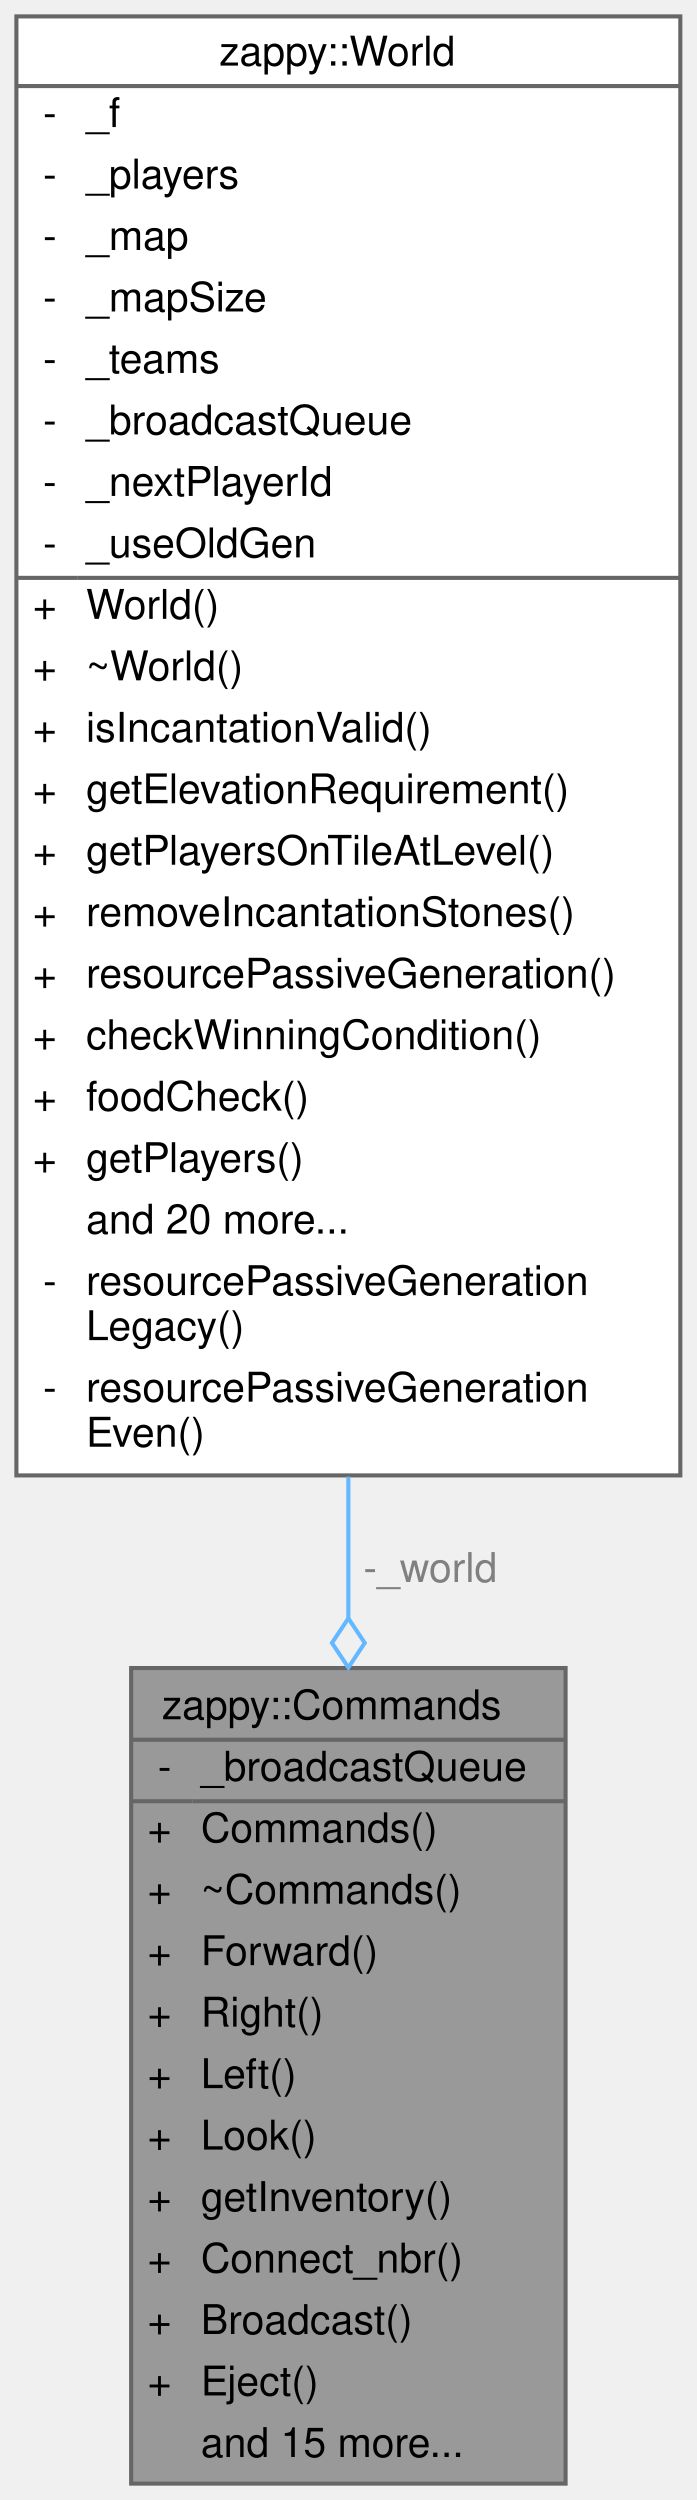
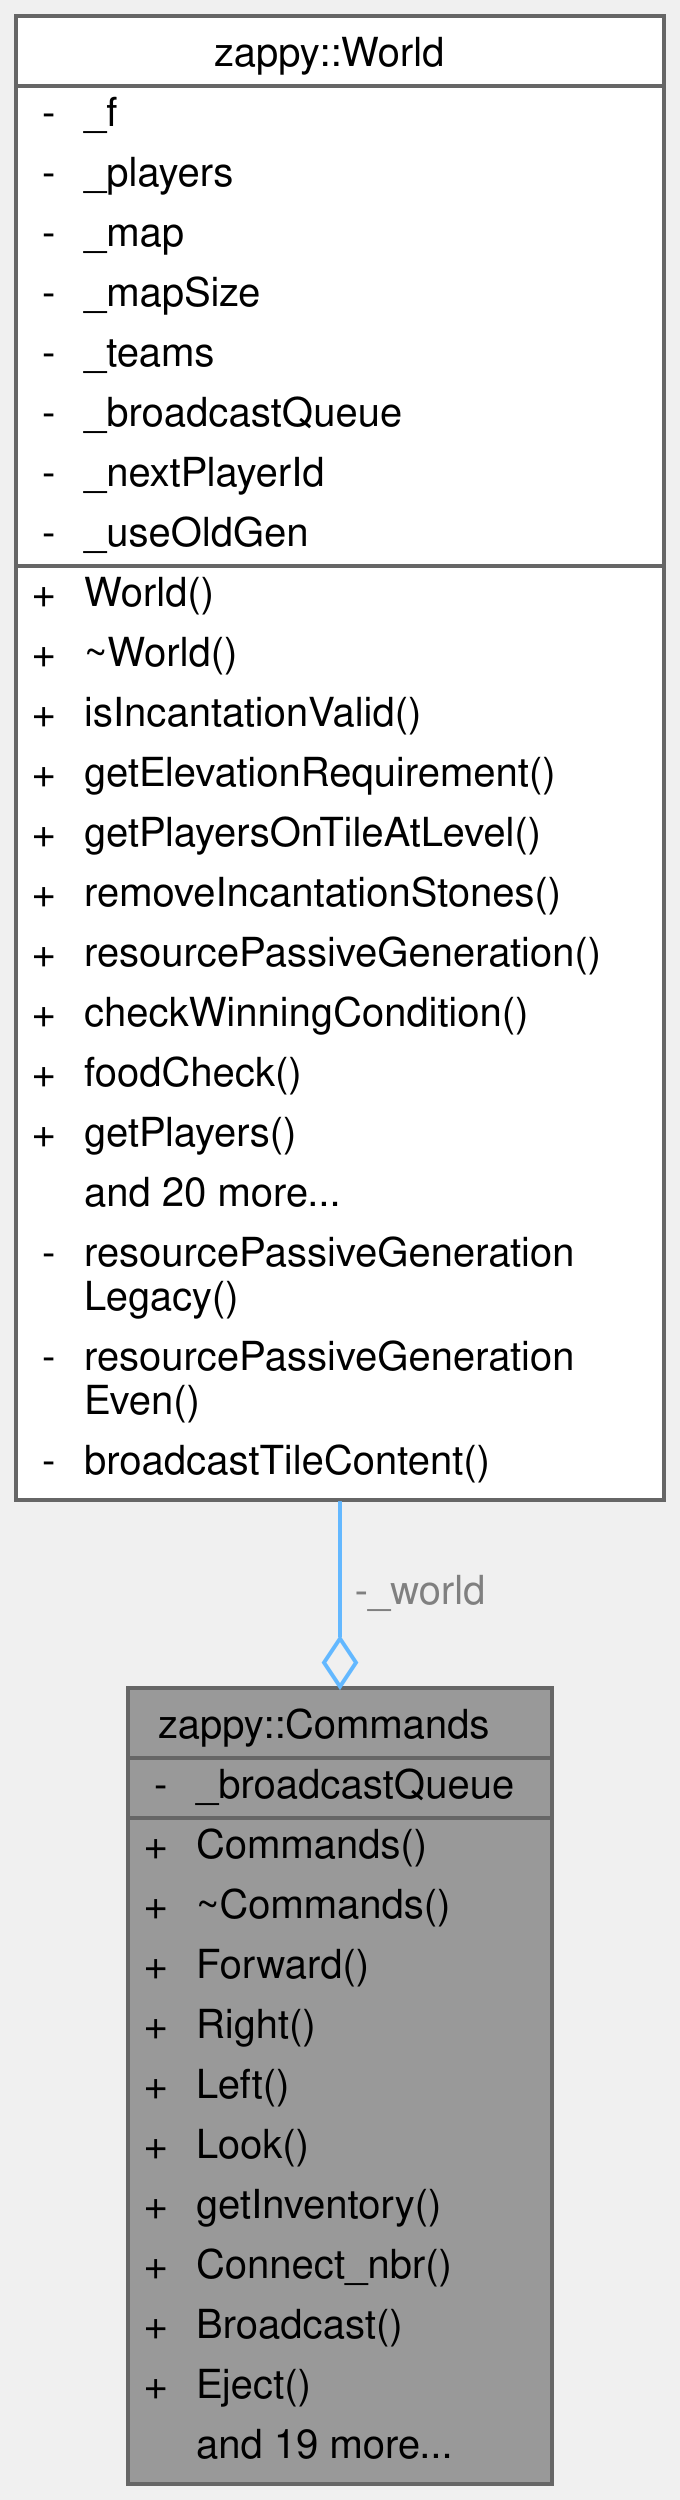
- <svg xmlns="http://www.w3.org/2000/svg" xmlns:xlink="http://www.w3.org/1999/xlink" width="170pt" height="610pt" viewBox="0.00 0.00 170.00 610.00">
-   <g id="graph0" class="graph" transform="scale(1 1) rotate(0) translate(4 606)">
+ <svg xmlns="http://www.w3.org/2000/svg" xmlns:xlink="http://www.w3.org/1999/xlink" width="170pt" height="625pt" viewBox="0.00 0.00 170.00 625.00">
+   <g id="graph0" class="graph" transform="scale(1 1) rotate(0) translate(4 621)">
    <g id="Node000001" class="node">
      <g id="a_Node000001">
        <a xlink:title="Implements every protocol command's effect on the world.">
          <polygon fill="#999999" stroke="transparent" points="134,-199 28,-199 28,0 134,0 134,-199" />
          <text text-anchor="start" x="35.5" y="-186.5" font-family="Helvetica,sans-Serif" font-size="10.00">zappy::Commands</text>
          <text text-anchor="start" x="34.5" y="-171.5" font-family="Helvetica,sans-Serif" font-size="10.00">-</text>
          <text text-anchor="start" x="45" y="-171.5" font-family="Helvetica,sans-Serif" font-size="10.00">_broadcastQueue</text>
          <text text-anchor="start" x="32" y="-156.5" font-family="Helvetica,sans-Serif" font-size="10.00">+</text>
          <text text-anchor="start" x="45" y="-156.5" font-family="Helvetica,sans-Serif" font-size="10.00">Commands()</text>
          <text text-anchor="start" x="32" y="-141.5" font-family="Helvetica,sans-Serif" font-size="10.00">+</text>
          <text text-anchor="start" x="45" y="-141.5" font-family="Helvetica,sans-Serif" font-size="10.00">~Commands()</text>
          <text text-anchor="start" x="32" y="-126.5" font-family="Helvetica,sans-Serif" font-size="10.00">+</text>
          <text text-anchor="start" x="45" y="-126.5" font-family="Helvetica,sans-Serif" font-size="10.00">Forward()</text>
          <text text-anchor="start" x="32" y="-111.5" font-family="Helvetica,sans-Serif" font-size="10.00">+</text>
          <text text-anchor="start" x="45" y="-111.5" font-family="Helvetica,sans-Serif" font-size="10.00">Right()</text>
          <text text-anchor="start" x="32" y="-96.5" font-family="Helvetica,sans-Serif" font-size="10.00">+</text>
          <text text-anchor="start" x="45" y="-96.5" font-family="Helvetica,sans-Serif" font-size="10.00">Left()</text>
          <text text-anchor="start" x="32" y="-81.5" font-family="Helvetica,sans-Serif" font-size="10.00">+</text>
          <text text-anchor="start" x="45" y="-81.5" font-family="Helvetica,sans-Serif" font-size="10.00">Look()</text>
          <text text-anchor="start" x="32" y="-66.5" font-family="Helvetica,sans-Serif" font-size="10.00">+</text>
          <text text-anchor="start" x="45" y="-66.5" font-family="Helvetica,sans-Serif" font-size="10.00">getInventory()</text>
          <text text-anchor="start" x="32" y="-51.5" font-family="Helvetica,sans-Serif" font-size="10.00">+</text>
          <text text-anchor="start" x="45" y="-51.5" font-family="Helvetica,sans-Serif" font-size="10.00">Connect_nbr()</text>
          <text text-anchor="start" x="32" y="-36.5" font-family="Helvetica,sans-Serif" font-size="10.00">+</text>
          <text text-anchor="start" x="45" y="-36.5" font-family="Helvetica,sans-Serif" font-size="10.00">Broadcast()</text>
          <text text-anchor="start" x="32" y="-21.5" font-family="Helvetica,sans-Serif" font-size="10.00">+</text>
          <text text-anchor="start" x="45" y="-21.5" font-family="Helvetica,sans-Serif" font-size="10.00">Eject()</text>
-           <text text-anchor="start" x="45" y="-6.5" font-family="Helvetica,sans-Serif" font-size="10.00">and 15 more...</text>
+           <text text-anchor="start" x="45" y="-6.5" font-family="Helvetica,sans-Serif" font-size="10.00">and 19 more...</text>
          <polygon fill="#666666" stroke="#666666" points="28,-181.5 28,-181.5 134,-181.5 134,-181.5 28,-181.5" />
          <polygon fill="#666666" stroke="#666666" points="28,-166.5 28,-166.5 43,-166.5 43,-166.5 28,-166.5" />
          <polygon fill="#666666" stroke="#666666" points="43,-166.5 43,-166.5 134,-166.5 134,-166.5 43,-166.5" />
          <polygon fill="none" stroke="#666666" points="28,0 28,-199 134,-199 134,0 28,0" />
        </a>
      </g>
    </g>
    <g id="Node000002" class="node">
      <g id="a_Node000002">
        <a xlink:href="classzappy_1_1World.html" target="_top" xlink:title="The authoritative game state: the map, the players, the teams, and the simulation rules that act on t...">
-           <polygon fill="white" stroke="transparent" points="162,-602 0,-602 0,-246 162,-246 162,-602" />
-           <text text-anchor="start" x="49.5" y="-590" font-family="Helvetica,sans-Serif" font-size="10.00">zappy::World</text>
-           <text text-anchor="start" x="6.5" y="-575" font-family="Helvetica,sans-Serif" font-size="10.00">-</text>
-           <text text-anchor="start" x="17" y="-575" font-family="Helvetica,sans-Serif" font-size="10.00">_f</text>
-           <text text-anchor="start" x="6.5" y="-560" font-family="Helvetica,sans-Serif" font-size="10.00">-</text>
-           <text text-anchor="start" x="17" y="-560" font-family="Helvetica,sans-Serif" font-size="10.00">_players</text>
-           <text text-anchor="start" x="6.5" y="-545" font-family="Helvetica,sans-Serif" font-size="10.00">-</text>
-           <text text-anchor="start" x="17" y="-545" font-family="Helvetica,sans-Serif" font-size="10.00">_map</text>
-           <text text-anchor="start" x="6.5" y="-530" font-family="Helvetica,sans-Serif" font-size="10.00">-</text>
-           <text text-anchor="start" x="17" y="-530" font-family="Helvetica,sans-Serif" font-size="10.00">_mapSize</text>
-           <text text-anchor="start" x="6.5" y="-515" font-family="Helvetica,sans-Serif" font-size="10.00">-</text>
-           <text text-anchor="start" x="17" y="-515" font-family="Helvetica,sans-Serif" font-size="10.00">_teams</text>
-           <text text-anchor="start" x="6.5" y="-500" font-family="Helvetica,sans-Serif" font-size="10.00">-</text>
-           <text text-anchor="start" x="17" y="-500" font-family="Helvetica,sans-Serif" font-size="10.00">_broadcastQueue</text>
-           <text text-anchor="start" x="6.5" y="-485" font-family="Helvetica,sans-Serif" font-size="10.00">-</text>
-           <text text-anchor="start" x="17" y="-485" font-family="Helvetica,sans-Serif" font-size="10.00">_nextPlayerId</text>
-           <text text-anchor="start" x="6.5" y="-470" font-family="Helvetica,sans-Serif" font-size="10.00">-</text>
-           <text text-anchor="start" x="17" y="-470" font-family="Helvetica,sans-Serif" font-size="10.00">_useOldGen</text>
-           <text text-anchor="start" x="4" y="-455" font-family="Helvetica,sans-Serif" font-size="10.00">+</text>
-           <text text-anchor="start" x="17" y="-455" font-family="Helvetica,sans-Serif" font-size="10.00">World()</text>
-           <text text-anchor="start" x="4" y="-440" font-family="Helvetica,sans-Serif" font-size="10.00">+</text>
-           <text text-anchor="start" x="17" y="-440" font-family="Helvetica,sans-Serif" font-size="10.00">~World()</text>
-           <text text-anchor="start" x="4" y="-425" font-family="Helvetica,sans-Serif" font-size="10.00">+</text>
-           <text text-anchor="start" x="17" y="-425" font-family="Helvetica,sans-Serif" font-size="10.00">isIncantationValid()</text>
-           <text text-anchor="start" x="4" y="-410" font-family="Helvetica,sans-Serif" font-size="10.00">+</text>
-           <text text-anchor="start" x="17" y="-410" font-family="Helvetica,sans-Serif" font-size="10.00">getElevationRequirement()</text>
-           <text text-anchor="start" x="4" y="-395" font-family="Helvetica,sans-Serif" font-size="10.00">+</text>
-           <text text-anchor="start" x="17" y="-395" font-family="Helvetica,sans-Serif" font-size="10.00">getPlayersOnTileAtLevel()</text>
-           <text text-anchor="start" x="4" y="-380" font-family="Helvetica,sans-Serif" font-size="10.00">+</text>
-           <text text-anchor="start" x="17" y="-380" font-family="Helvetica,sans-Serif" font-size="10.00">removeIncantationStones()</text>
-           <text text-anchor="start" x="4" y="-365" font-family="Helvetica,sans-Serif" font-size="10.00">+</text>
-           <text text-anchor="start" x="17" y="-365" font-family="Helvetica,sans-Serif" font-size="10.00">resourcePassiveGeneration()</text>
-           <text text-anchor="start" x="4" y="-350" font-family="Helvetica,sans-Serif" font-size="10.00">+</text>
-           <text text-anchor="start" x="17" y="-350" font-family="Helvetica,sans-Serif" font-size="10.00">checkWinningCondition()</text>
-           <text text-anchor="start" x="4" y="-335" font-family="Helvetica,sans-Serif" font-size="10.00">+</text>
-           <text text-anchor="start" x="17" y="-335" font-family="Helvetica,sans-Serif" font-size="10.00">foodCheck()</text>
-           <text text-anchor="start" x="4" y="-320" font-family="Helvetica,sans-Serif" font-size="10.00">+</text>
-           <text text-anchor="start" x="17" y="-320" font-family="Helvetica,sans-Serif" font-size="10.00">getPlayers()</text>
-           <text text-anchor="start" x="17" y="-305" font-family="Helvetica,sans-Serif" font-size="10.00">and 20 more...</text>
-           <text text-anchor="start" x="6.5" y="-290" font-family="Helvetica,sans-Serif" font-size="10.00">-</text>
-           <text text-anchor="start" x="17" y="-290" font-family="Helvetica,sans-Serif" font-size="10.00">resourcePassiveGeneration</text>
-           <text text-anchor="start" x="17" y="-279" font-family="Helvetica,sans-Serif" font-size="10.00">Legacy()</text>
-           <text text-anchor="start" x="6.5" y="-264" font-family="Helvetica,sans-Serif" font-size="10.00">-</text>
-           <text text-anchor="start" x="17" y="-264" font-family="Helvetica,sans-Serif" font-size="10.00">resourcePassiveGeneration</text>
-           <text text-anchor="start" x="17" y="-253" font-family="Helvetica,sans-Serif" font-size="10.00">Even()</text>
-           <polygon fill="#666666" stroke="#666666" points="0,-585 0,-585 162,-585 162,-585 0,-585" />
-           <polygon fill="#666666" stroke="#666666" points="0,-465 0,-465 15,-465 15,-465 0,-465" />
-           <polygon fill="#666666" stroke="#666666" points="15,-465 15,-465 162,-465 162,-465 15,-465" />
-           <polygon fill="none" stroke="#666666" points="0,-246 0,-602 162,-602 162,-246 0,-246" />
+           <polygon fill="white" stroke="transparent" points="162,-617 0,-617 0,-246 162,-246 162,-617" />
+           <text text-anchor="start" x="49.5" y="-604.5" font-family="Helvetica,sans-Serif" font-size="10.00">zappy::World</text>
+           <text text-anchor="start" x="6.5" y="-589.5" font-family="Helvetica,sans-Serif" font-size="10.00">-</text>
+           <text text-anchor="start" x="17" y="-589.5" font-family="Helvetica,sans-Serif" font-size="10.00">_f</text>
+           <text text-anchor="start" x="6.5" y="-574.5" font-family="Helvetica,sans-Serif" font-size="10.00">-</text>
+           <text text-anchor="start" x="17" y="-574.5" font-family="Helvetica,sans-Serif" font-size="10.00">_players</text>
+           <text text-anchor="start" x="6.5" y="-559.5" font-family="Helvetica,sans-Serif" font-size="10.00">-</text>
+           <text text-anchor="start" x="17" y="-559.5" font-family="Helvetica,sans-Serif" font-size="10.00">_map</text>
+           <text text-anchor="start" x="6.5" y="-544.5" font-family="Helvetica,sans-Serif" font-size="10.00">-</text>
+           <text text-anchor="start" x="17" y="-544.5" font-family="Helvetica,sans-Serif" font-size="10.00">_mapSize</text>
+           <text text-anchor="start" x="6.5" y="-529.5" font-family="Helvetica,sans-Serif" font-size="10.00">-</text>
+           <text text-anchor="start" x="17" y="-529.5" font-family="Helvetica,sans-Serif" font-size="10.00">_teams</text>
+           <text text-anchor="start" x="6.5" y="-514.5" font-family="Helvetica,sans-Serif" font-size="10.00">-</text>
+           <text text-anchor="start" x="17" y="-514.5" font-family="Helvetica,sans-Serif" font-size="10.00">_broadcastQueue</text>
+           <text text-anchor="start" x="6.5" y="-499.5" font-family="Helvetica,sans-Serif" font-size="10.00">-</text>
+           <text text-anchor="start" x="17" y="-499.5" font-family="Helvetica,sans-Serif" font-size="10.00">_nextPlayerId</text>
+           <text text-anchor="start" x="6.5" y="-484.5" font-family="Helvetica,sans-Serif" font-size="10.00">-</text>
+           <text text-anchor="start" x="17" y="-484.5" font-family="Helvetica,sans-Serif" font-size="10.00">_useOldGen</text>
+           <text text-anchor="start" x="4" y="-469.5" font-family="Helvetica,sans-Serif" font-size="10.00">+</text>
+           <text text-anchor="start" x="17" y="-469.5" font-family="Helvetica,sans-Serif" font-size="10.00">World()</text>
+           <text text-anchor="start" x="4" y="-454.5" font-family="Helvetica,sans-Serif" font-size="10.00">+</text>
+           <text text-anchor="start" x="17" y="-454.5" font-family="Helvetica,sans-Serif" font-size="10.00">~World()</text>
+           <text text-anchor="start" x="4" y="-439.5" font-family="Helvetica,sans-Serif" font-size="10.00">+</text>
+           <text text-anchor="start" x="17" y="-439.5" font-family="Helvetica,sans-Serif" font-size="10.00">isIncantationValid()</text>
+           <text text-anchor="start" x="4" y="-424.5" font-family="Helvetica,sans-Serif" font-size="10.00">+</text>
+           <text text-anchor="start" x="17" y="-424.5" font-family="Helvetica,sans-Serif" font-size="10.00">getElevationRequirement()</text>
+           <text text-anchor="start" x="4" y="-409.5" font-family="Helvetica,sans-Serif" font-size="10.00">+</text>
+           <text text-anchor="start" x="17" y="-409.5" font-family="Helvetica,sans-Serif" font-size="10.00">getPlayersOnTileAtLevel()</text>
+           <text text-anchor="start" x="4" y="-394.5" font-family="Helvetica,sans-Serif" font-size="10.00">+</text>
+           <text text-anchor="start" x="17" y="-394.5" font-family="Helvetica,sans-Serif" font-size="10.00">removeIncantationStones()</text>
+           <text text-anchor="start" x="4" y="-379.5" font-family="Helvetica,sans-Serif" font-size="10.00">+</text>
+           <text text-anchor="start" x="17" y="-379.5" font-family="Helvetica,sans-Serif" font-size="10.00">resourcePassiveGeneration()</text>
+           <text text-anchor="start" x="4" y="-364.5" font-family="Helvetica,sans-Serif" font-size="10.00">+</text>
+           <text text-anchor="start" x="17" y="-364.5" font-family="Helvetica,sans-Serif" font-size="10.00">checkWinningCondition()</text>
+           <text text-anchor="start" x="4" y="-349.5" font-family="Helvetica,sans-Serif" font-size="10.00">+</text>
+           <text text-anchor="start" x="17" y="-349.5" font-family="Helvetica,sans-Serif" font-size="10.00">foodCheck()</text>
+           <text text-anchor="start" x="4" y="-334.5" font-family="Helvetica,sans-Serif" font-size="10.00">+</text>
+           <text text-anchor="start" x="17" y="-334.5" font-family="Helvetica,sans-Serif" font-size="10.00">getPlayers()</text>
+           <text text-anchor="start" x="17" y="-319.5" font-family="Helvetica,sans-Serif" font-size="10.00">and 20 more...</text>
+           <text text-anchor="start" x="6.5" y="-304.5" font-family="Helvetica,sans-Serif" font-size="10.00">-</text>
+           <text text-anchor="start" x="17" y="-304.5" font-family="Helvetica,sans-Serif" font-size="10.00">resourcePassiveGeneration</text>
+           <text text-anchor="start" x="17" y="-293.5" font-family="Helvetica,sans-Serif" font-size="10.00">Legacy()</text>
+           <text text-anchor="start" x="6.5" y="-278.5" font-family="Helvetica,sans-Serif" font-size="10.00">-</text>
+           <text text-anchor="start" x="17" y="-278.5" font-family="Helvetica,sans-Serif" font-size="10.00">resourcePassiveGeneration</text>
+           <text text-anchor="start" x="17" y="-267.5" font-family="Helvetica,sans-Serif" font-size="10.00">Even()</text>
+           <text text-anchor="start" x="6.5" y="-252.5" font-family="Helvetica,sans-Serif" font-size="10.00">-</text>
+           <text text-anchor="start" x="17" y="-252.5" font-family="Helvetica,sans-Serif" font-size="10.00">broadcastTileContent()</text>
+           <polygon fill="#666666" stroke="#666666" points="0,-599.5 0,-599.5 162,-599.5 162,-599.5 0,-599.5" />
+           <polygon fill="#666666" stroke="#666666" points="0,-479.5 0,-479.5 15,-479.5 15,-479.5 0,-479.5" />
+           <polygon fill="#666666" stroke="#666666" points="15,-479.5 15,-479.5 162,-479.5 162,-479.5 15,-479.5" />
+           <polygon fill="none" stroke="#666666" points="0,-246 0,-617 162,-617 162,-246 0,-246" />
        </a>
      </g>
    </g>
    <g id="edge1_Node000001_Node000002" class="edge">
      <g id="a_edge1_Node000001_Node000002">
        <a xlink:title=" ">
-           <path fill="none" stroke="#63b8ff" d="M81,-245.71C81,-234 81,-222.39 81,-211.16" />
-           <polygon fill="none" stroke="#63b8ff" points="81,-211.12 77,-205.12 81,-199.12 85,-205.12 81,-211.12" />
+           <path fill="none" stroke="#63b8ff" d="M81,-245.72C81,-234.17 81,-222.74 81,-211.68" />
+           <polygon fill="none" stroke="#63b8ff" points="81,-211.35 77,-205.35 81,-199.35 85,-205.35 81,-211.35" />
        </a>
      </g>
      <text text-anchor="middle" x="101" y="-220" font-family="Helvetica,sans-Serif" font-size="10.00" fill="grey"> -_world</text>
    </g>
  </g>
</svg>
